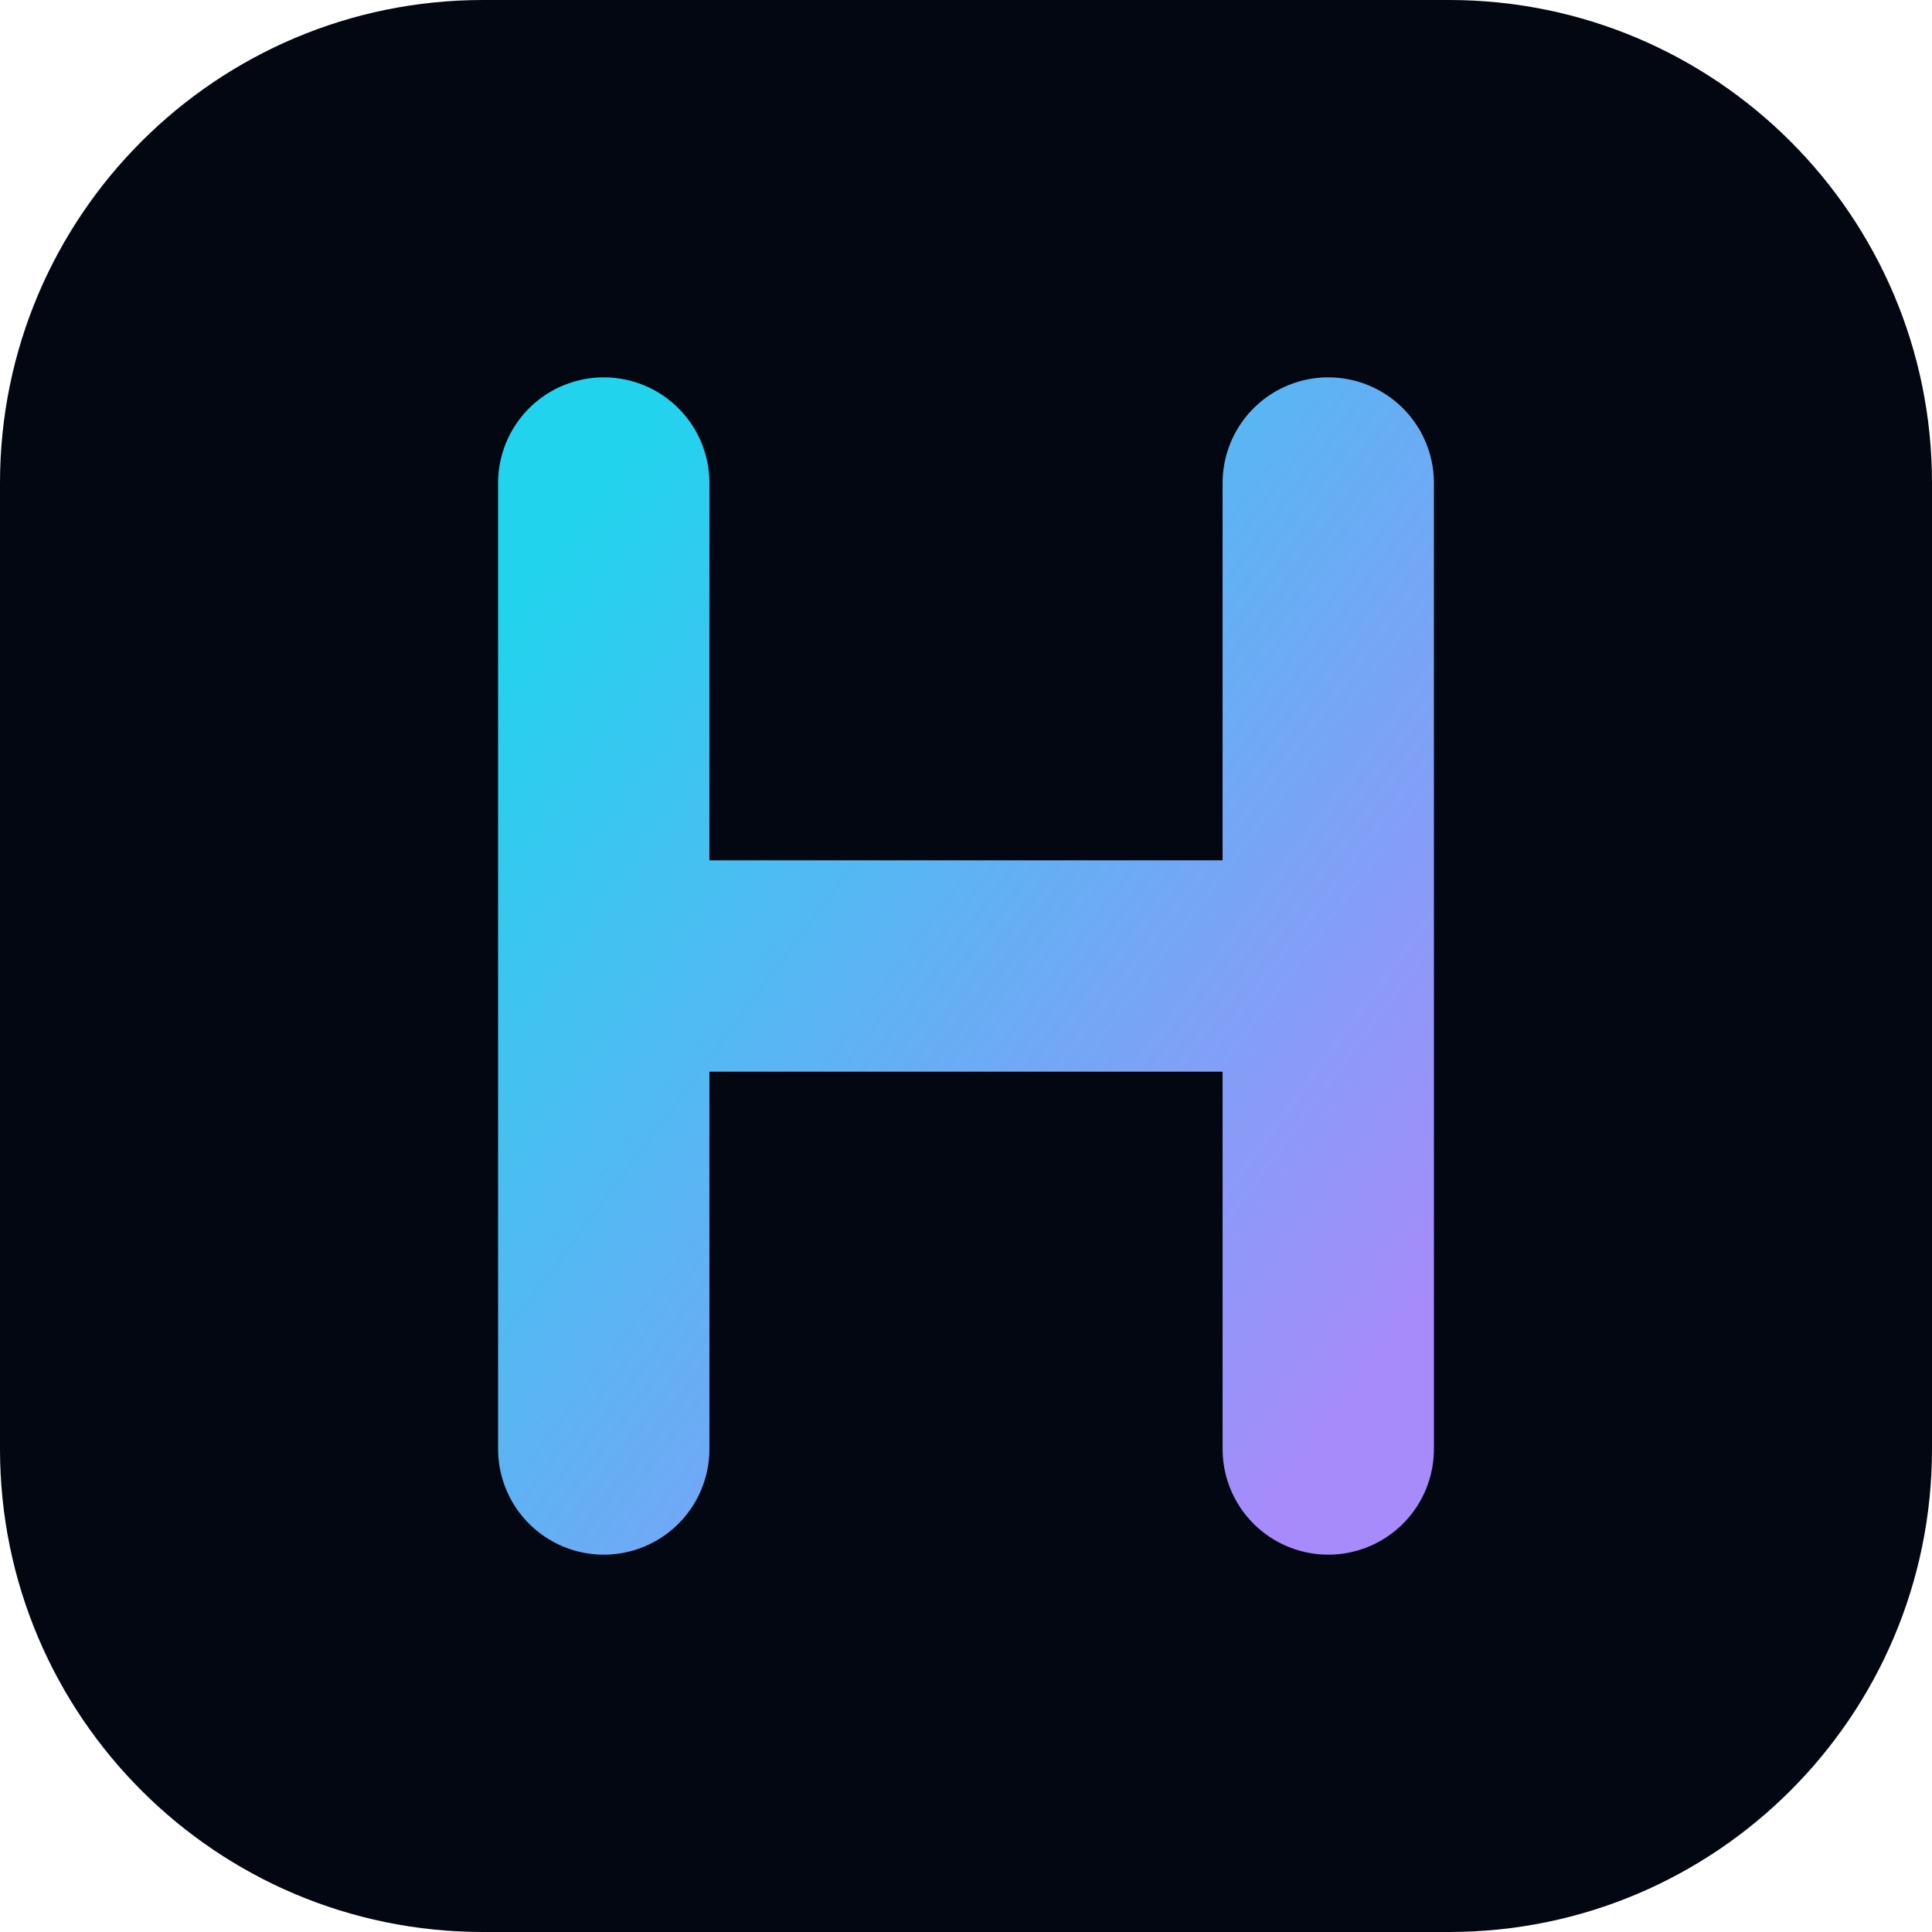
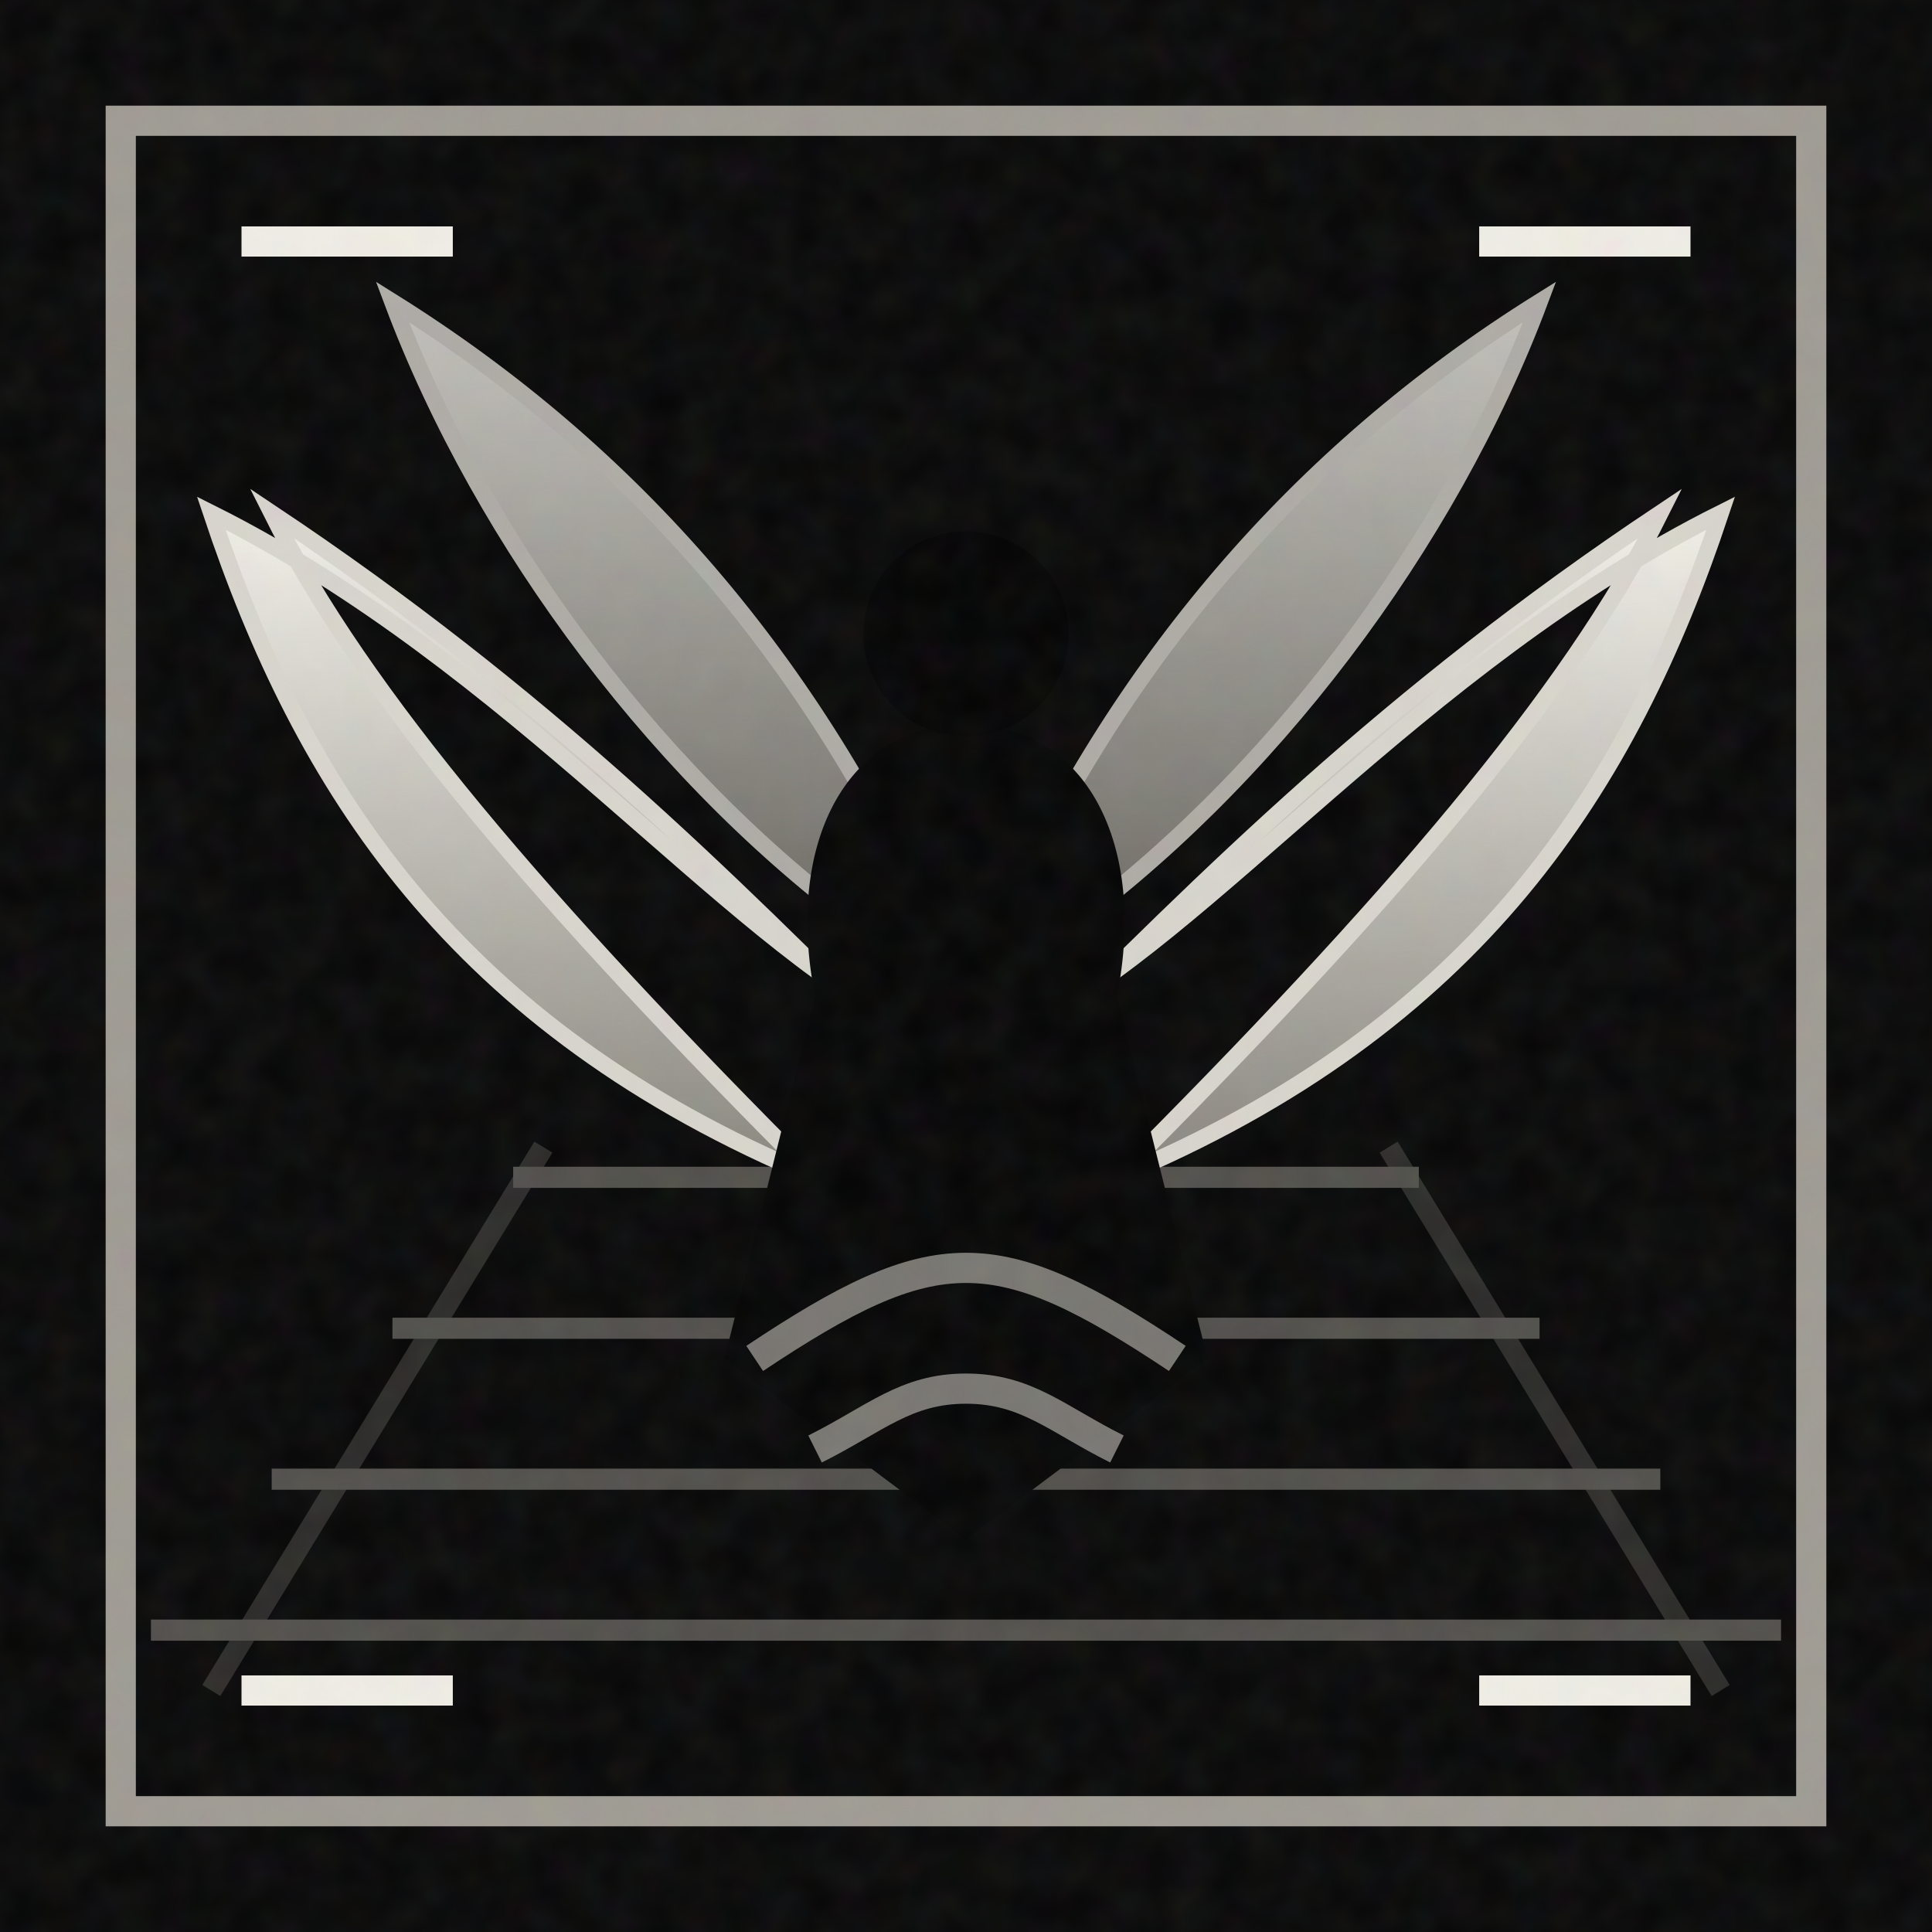
- <svg xmlns="http://www.w3.org/2000/svg" viewBox="0 0 32 32">
+ <svg xmlns="http://www.w3.org/2000/svg" viewBox="0 0 64 64">
  <defs>
-     <linearGradient id="g" x1="0" y1="0" x2="1" y2="1">
-       <stop offset="0" stop-color="#22d3ee" />
-       <stop offset="1" stop-color="#a78bfa" />
+     <linearGradient id="paper" x2="0" y2="1">
+       <stop stop-color="#f2f0e9" />
+       <stop offset="1" stop-color="#88857d" />
    </linearGradient>
+     <filter id="grain">
+       <feTurbulence type="fractalNoise" baseFrequency=".8" numOctaves="2" />
+       <feComposite in2="SourceGraphic" operator="in" />
+     </filter>
  </defs>
-   <rect width="32" height="32" rx="8" fill="#030712" />
-   <path d="M10 8v16M22 8v16M10 16h12" stroke="url(#g)" stroke-width="3.5" stroke-linecap="round" fill="none" />
+   <rect width="64" height="64" fill="#070707" />
+   <g stroke="#696761" stroke-width=".7" opacity=".75">
+     <path d="M5 54h54M9 49h46M13 44h38M17 39h30" />
+     <path d="M7 56 18 38M57 56 46 38" opacity=".5" />
+   </g>
+   <g fill="url(#paper)" stroke="#d8d5cd" stroke-width=".55">
+     <path d="M30 34C24 31 17 22 7 17c3 9 8 17 20 22-9-9-15-16-18-22 9 6 15 12 21 18Z" />
+     <path d="M34 34c6-3 13-12 23-17-3 9-8 17-20 22 9-9 15-16 18-22-9 6-15 12-21 18Z" />
+     <path d="M29 31C22 26 16 18 13 10c8 5 14 12 18 21Z" opacity=".8" />
+     <path d="M35 31c7-5 13-13 16-21-8 5-14 12-18 21Z" opacity=".8" />
+   </g>
+   <path d="M32 24c-4 0-6 4-5 9l-3 12 8 6 8-6-3-12c1-5-1-9-5-9Z" fill="#050505" />
+   <path d="M25 45c3-2 5-3 7-3s4 1 7 3M27 48c2-1 3-2 5-2s3 1 5 2" fill="none" stroke="#aaa79f" stroke-width="1" opacity=".7" />
+   <circle cx="32" cy="21" r="3.4" fill="#030303" />
+   <path d="M4 4h56v56H4Z" fill="none" stroke="#c5c1b7" stroke-width="1" opacity=".8" />
+   <path d="M8 8h7M49 8h7M8 56h7M49 56h7" stroke="#efede5" stroke-width="1" />
+   <rect width="64" height="64" filter="url(#grain)" opacity=".08" />
</svg>
